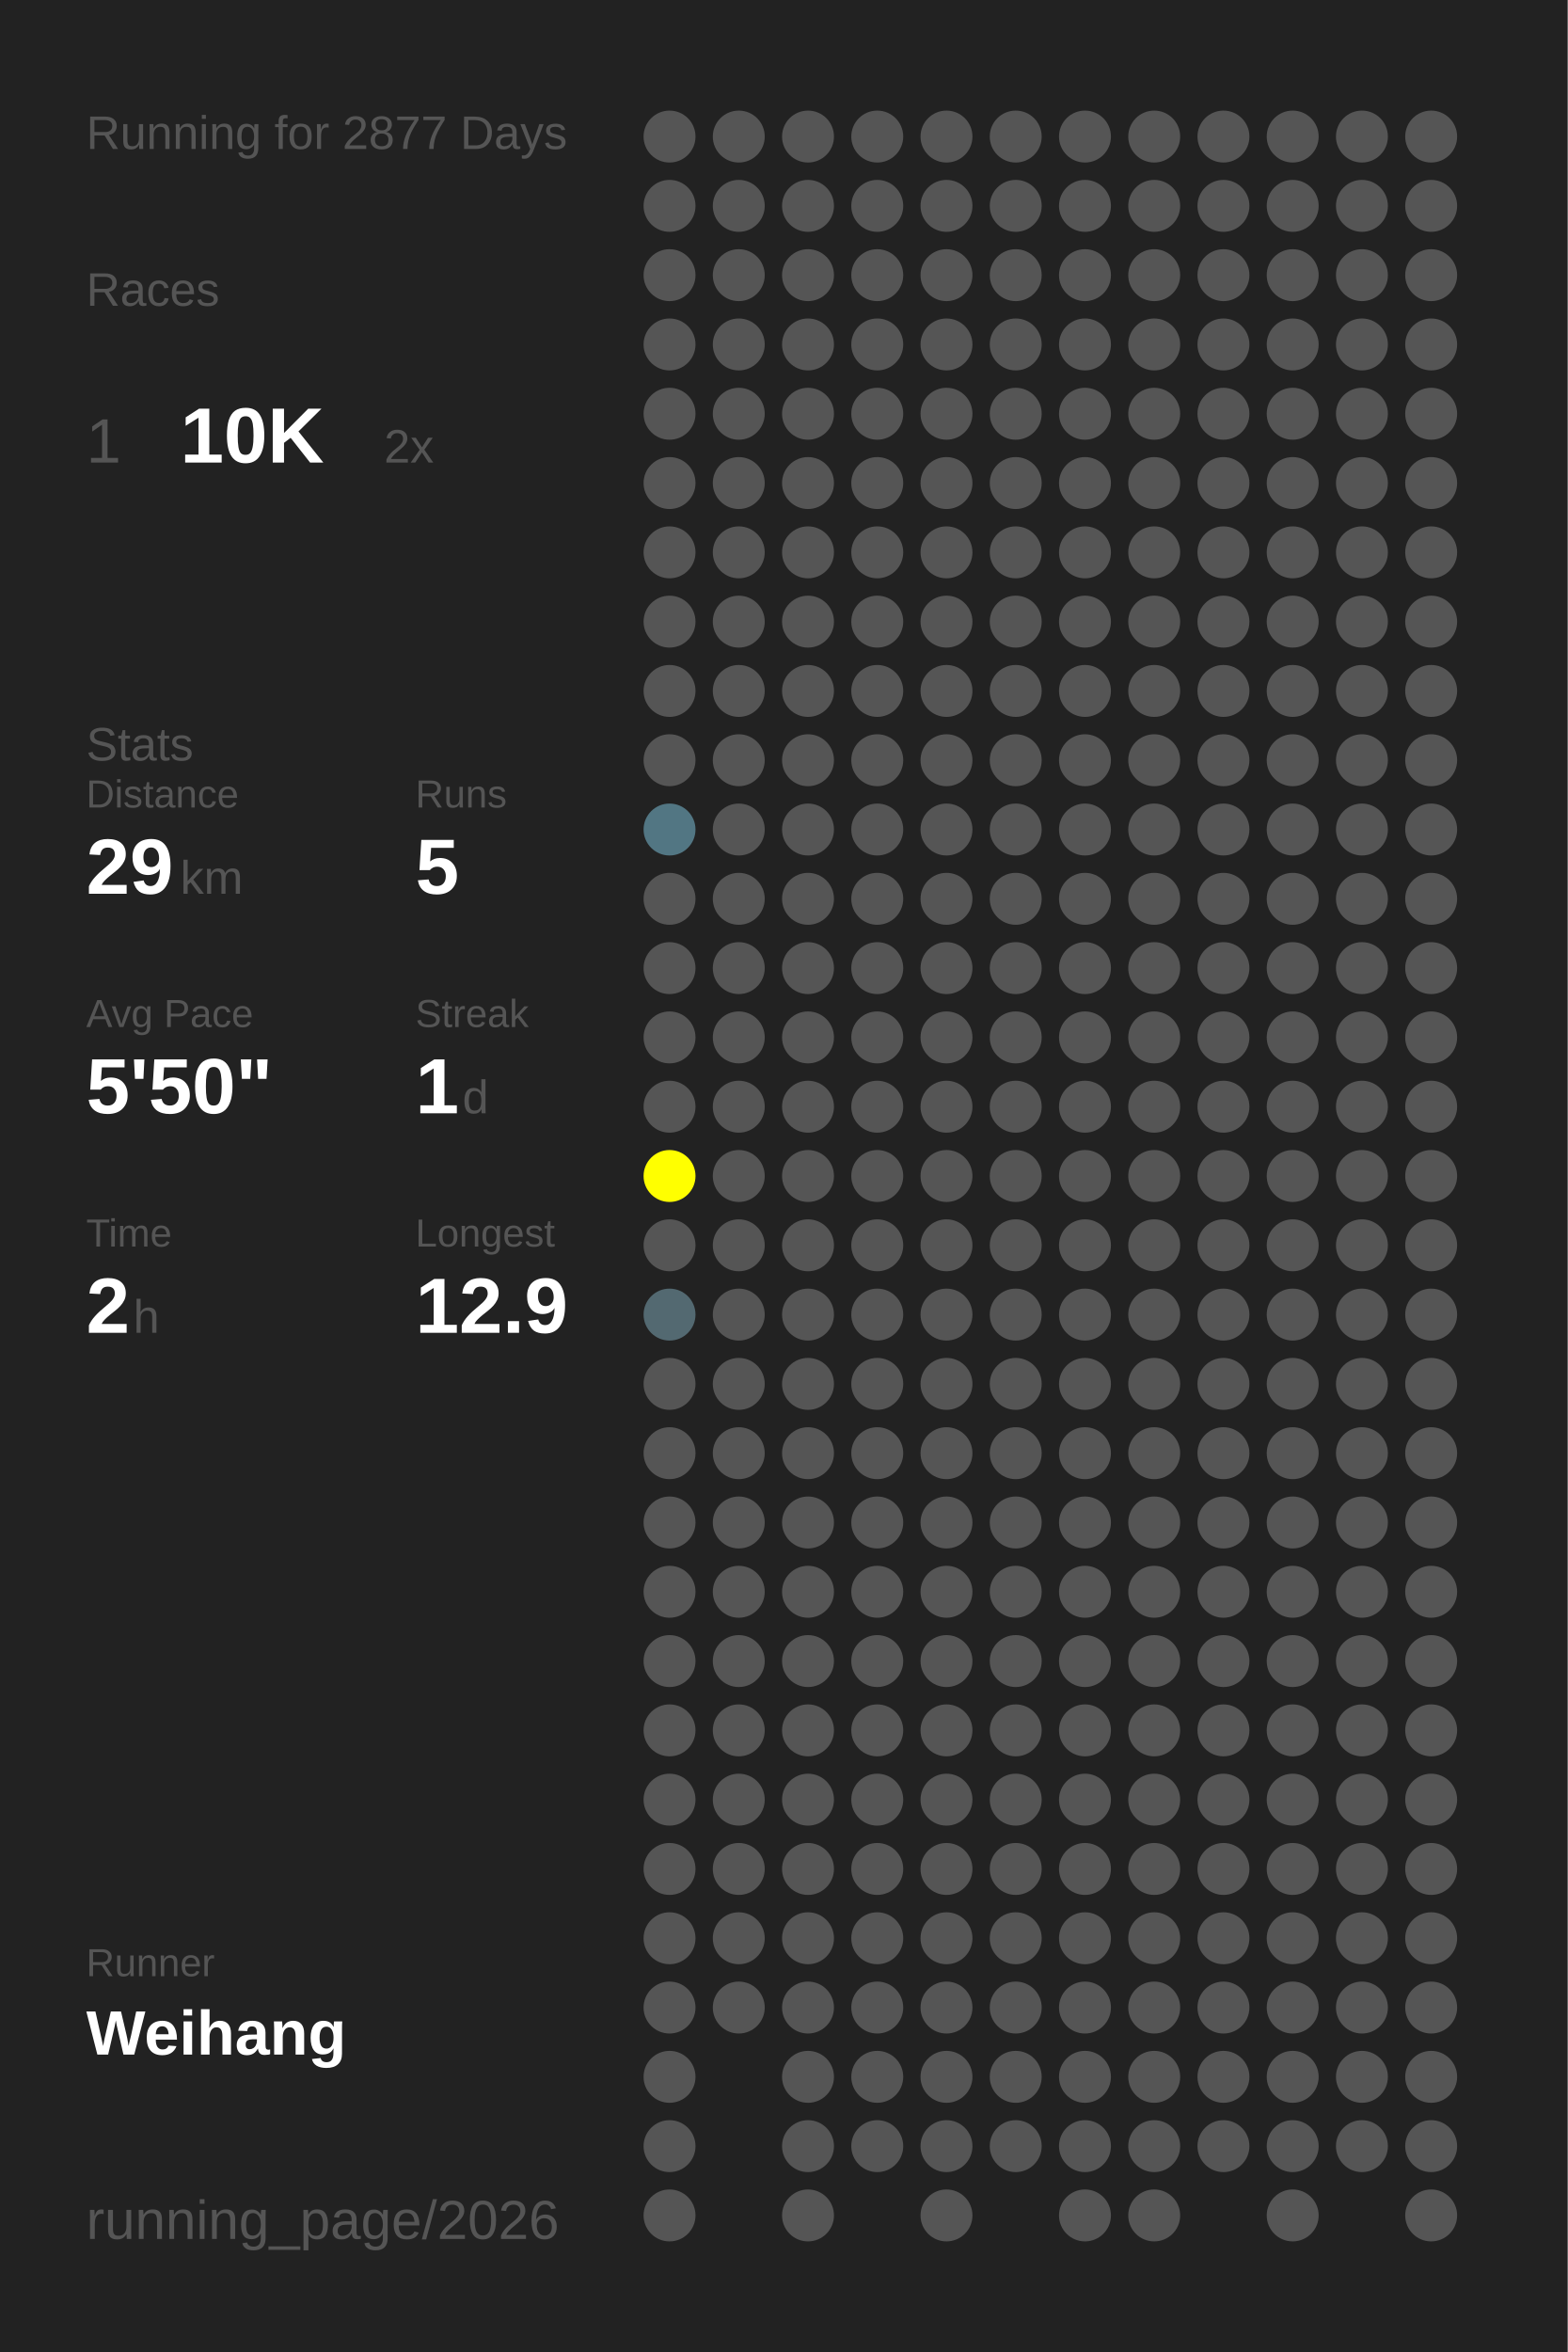
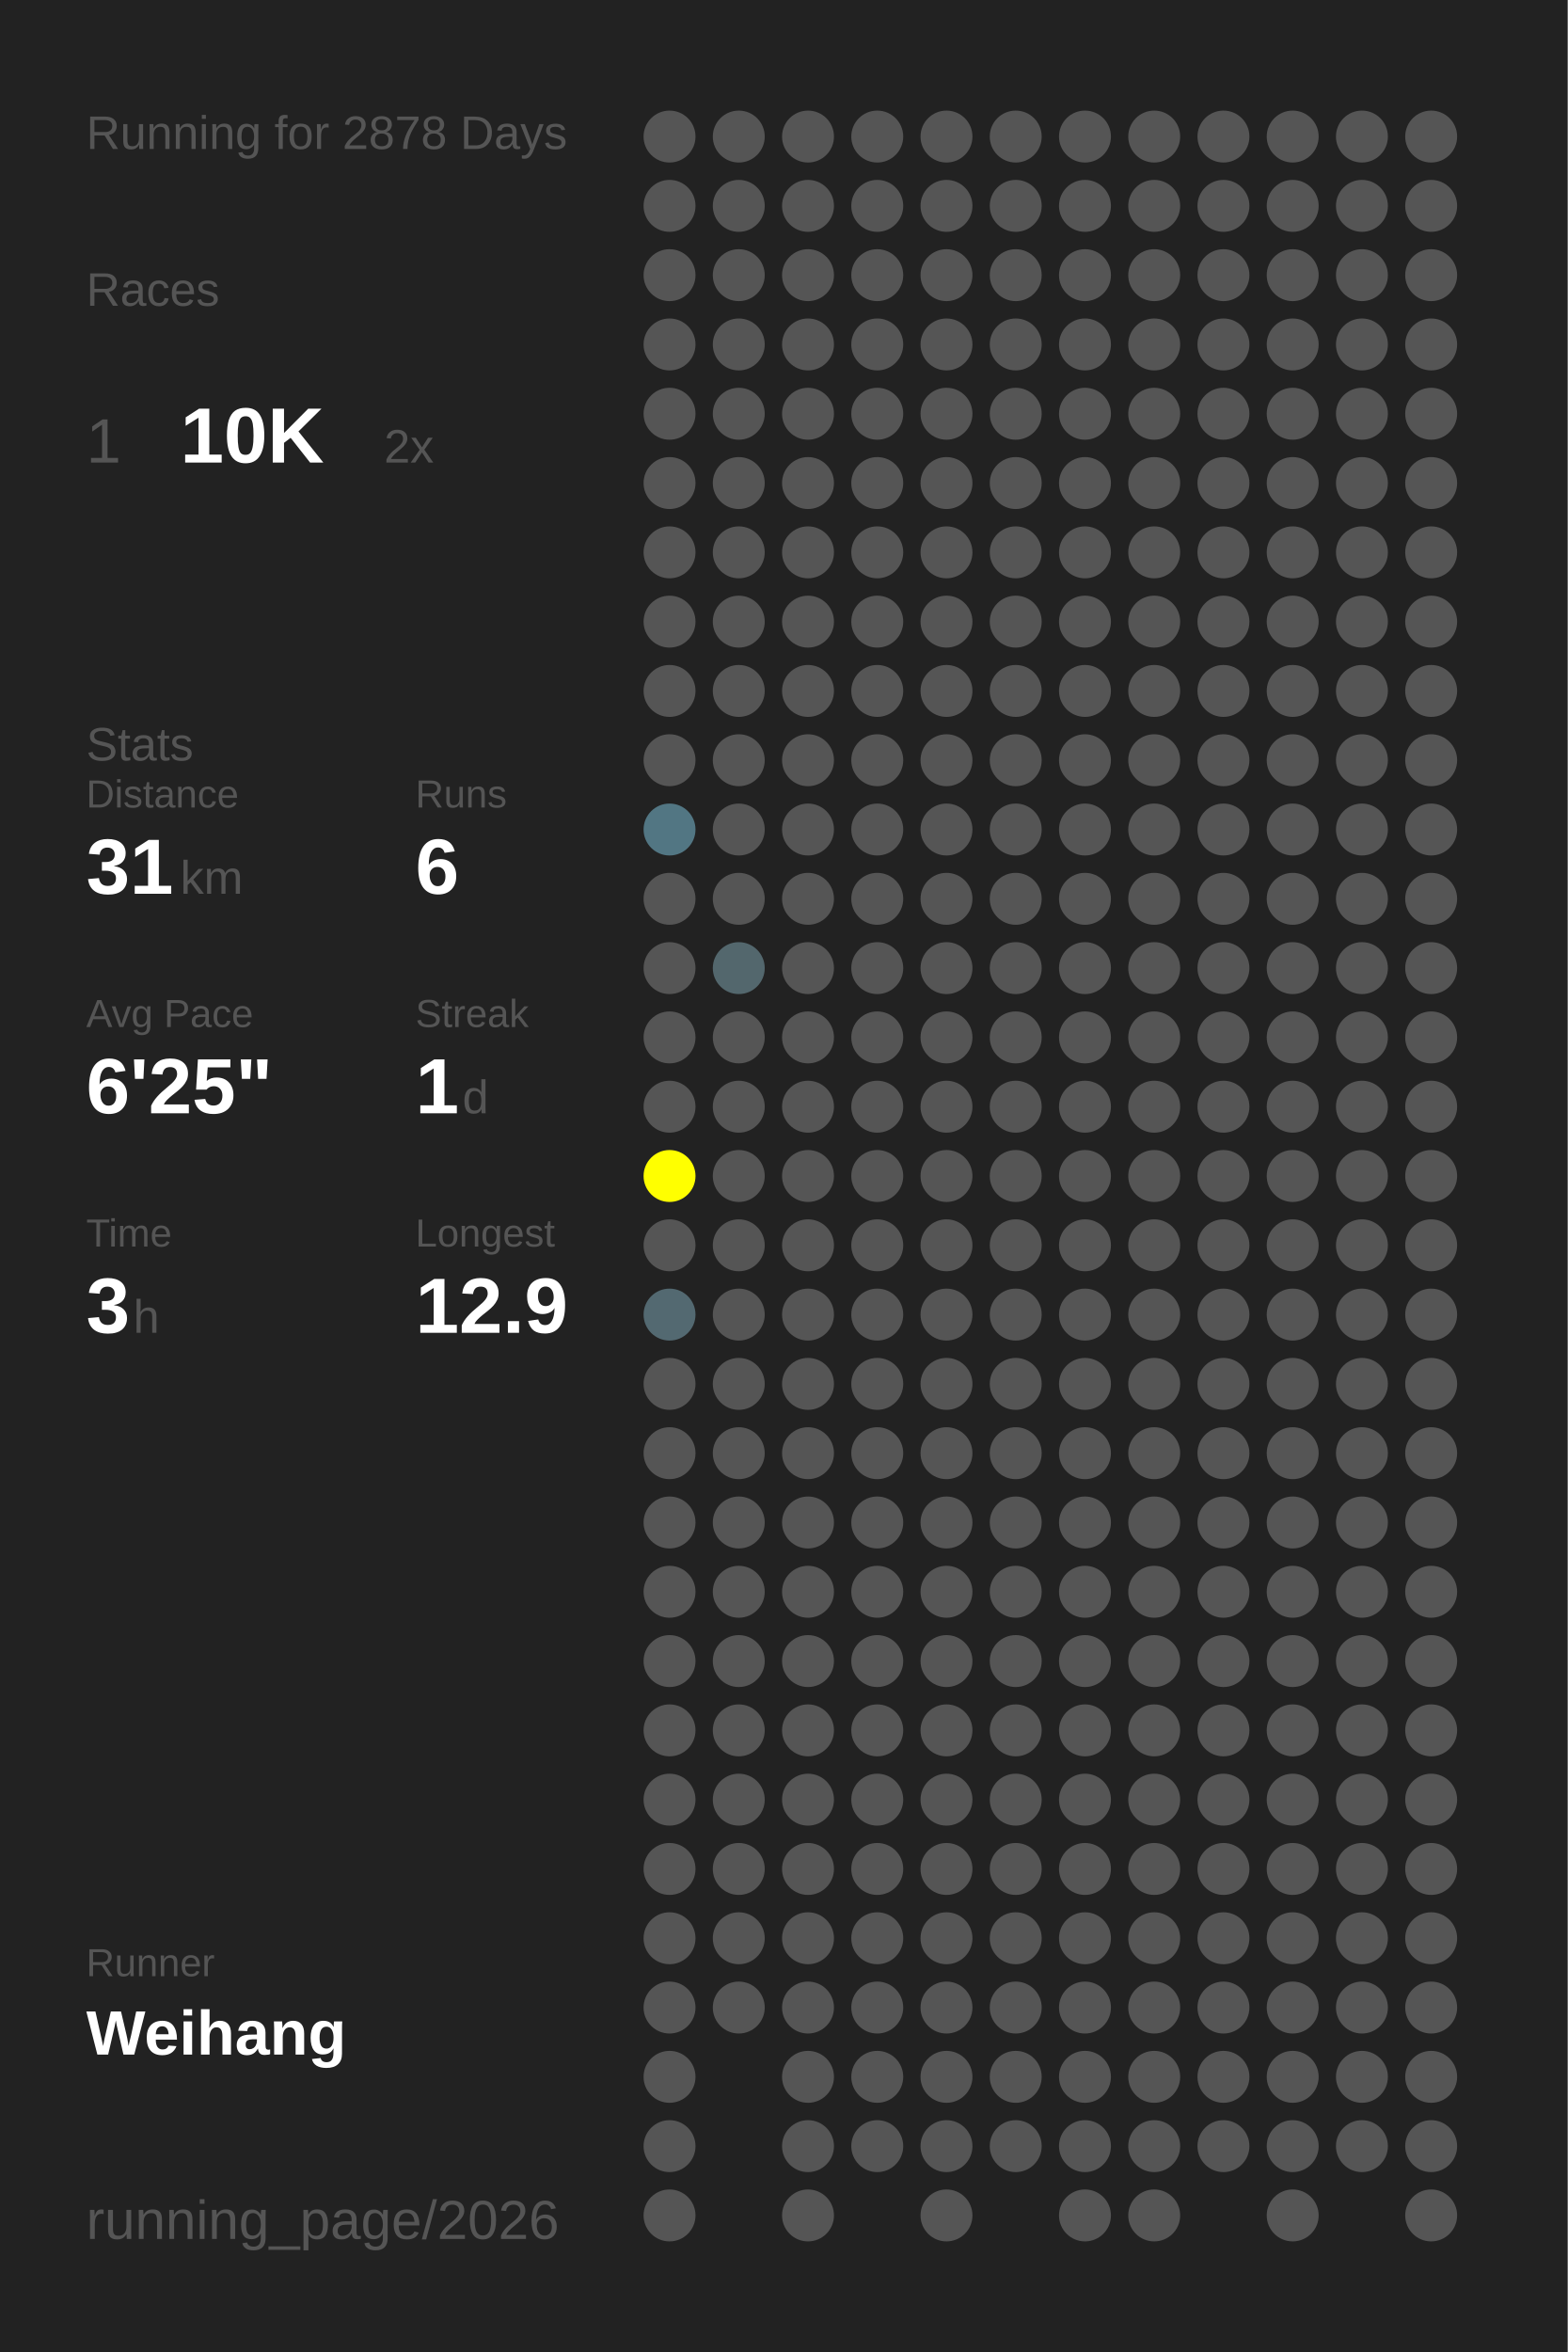
<svg xmlns="http://www.w3.org/2000/svg" baseProfile="full" height="300mm" version="1.1" viewBox="0,0,200,300" width="200mm">
  <defs />
  <rect fill="#222222" height="300" width="200" x="0" y="0" />
-   <text fill="#555555" style="font-size:6px; font-family:Arial;" x="11" y="19">Running for 2877 Days</text>
+   <text fill="#555555" style="font-size:6px; font-family:Arial;" x="11" y="19">Running for 2878 Days</text>
  <text fill="#555555" style="font-size:6px; font-family:Arial;" x="11" y="39">Races</text>
  <text fill="#555555" style="font-size:8px; font-family:Arial;" x="11" y="59">1</text>
  <text fill="#FFFFFF" style="font-size:10px; font-family:Arial; font-weight:bold;" x="23" y="59">10K</text>
  <text fill="#555555" style="font-size:6px; font-family:Arial;" x="49" y="59">2x</text>
  <text fill="#555555" style="font-size:6px; font-family:Arial;" x="11" y="97">Stats</text>
  <text fill="#555555" style="font-size:5px; font-family:Arial;" x="11" y="103">Distance</text>
-   <text fill="#FFFFFF" style="font-size:10px; font-family:Arial; font-weight:bold;" x="11" y="114">29</text>
+   <text fill="#FFFFFF" style="font-size:10px; font-family:Arial; font-weight:bold;" x="11" y="114">31</text>
  <text fill="#555555" style="font-size:6px; font-family:Arial;" x="23" y="114">km</text>
  <text fill="#555555" style="font-size:5px; font-family:Arial;" x="53" y="103">Runs</text>
-   <text fill="#FFFFFF" style="font-size:10px; font-family:Arial; font-weight:bold;" x="53" y="114">5</text>
+   <text fill="#FFFFFF" style="font-size:10px; font-family:Arial; font-weight:bold;" x="53" y="114">6</text>
  <text fill="#555555" style="font-size:5px; font-family:Arial;" x="11" y="131">Avg Pace</text>
-   <text fill="#FFFFFF" style="font-size:10px; font-family:Arial; font-weight:bold;" x="11" y="142">5'50"</text>
+   <text fill="#FFFFFF" style="font-size:10px; font-family:Arial; font-weight:bold;" x="11" y="142">6'25"</text>
  <text fill="#555555" style="font-size:5px; font-family:Arial;" x="53" y="131">Streak</text>
  <text fill="#FFFFFF" style="font-size:10px; font-family:Arial; font-weight:bold;" x="53" y="142">1</text>
  <text fill="#555555" style="font-size:6px; font-family:Arial;" x="59" y="142">d</text>
  <text fill="#555555" style="font-size:5px; font-family:Arial;" x="11" y="159">Time</text>
-   <text fill="#FFFFFF" style="font-size:10px; font-family:Arial; font-weight:bold;" x="11" y="170">2</text>
+   <text fill="#FFFFFF" style="font-size:10px; font-family:Arial; font-weight:bold;" x="11" y="170">3</text>
  <text fill="#555555" style="font-size:6px; font-family:Arial;" x="17" y="170">h</text>
  <text fill="#555555" style="font-size:5px; font-family:Arial;" x="53" y="159">Longest</text>
  <text fill="#FFFFFF" style="font-size:10px; font-family:Arial; font-weight:bold;" x="53" y="170">12.9</text>
  <text fill="#555555" style="font-size:5px; font-family:Arial;" x="11" y="252.065">Runner</text>
  <text fill="#FFFFFF" style="font-size:8px; font-family:Arial; font-weight:bold;" x="11" y="262.065">Weihang</text>
  <text fill="#555555" style="font-size:7px; font-family:Arial;" x="11" y="285.581">running_page/2026</text>
  <circle cx="85.417" cy="17.419" fill="#555555" r="3.312" />
  <circle cx="85.417" cy="26.258" fill="#555555" r="3.312" />
  <circle cx="85.417" cy="35.097" fill="#555555" r="3.312" />
  <circle cx="85.417" cy="43.935" fill="#555555" r="3.312" />
  <circle cx="85.417" cy="52.774" fill="#555555" r="3.312" />
  <circle cx="85.417" cy="61.613" fill="#555555" r="3.312" />
  <circle cx="85.417" cy="70.452" fill="#555555" r="3.312" />
  <circle cx="85.417" cy="79.29" fill="#555555" r="3.312" />
  <circle cx="85.417" cy="88.129" fill="#555555" r="3.312" />
  <circle cx="85.417" cy="96.968" fill="#555555" r="3.312" />
  <circle cx="85.417" cy="105.806" fill="#527683" r="3.312" />
  <circle cx="85.417" cy="114.645" fill="#555555" r="3.312" />
  <circle cx="85.417" cy="123.484" fill="#555555" r="3.312" />
  <circle cx="85.417" cy="132.323" fill="#555555" r="3.312" />
  <circle cx="85.417" cy="141.161" fill="#555555" r="3.312" />
  <circle cx="85.417" cy="150" fill="#FFFF00" r="3.312" />
  <circle cx="85.417" cy="158.839" fill="#555555" r="3.312" />
  <circle cx="85.417" cy="167.677" fill="#536971" r="3.312" />
  <circle cx="85.417" cy="176.516" fill="#555555" r="3.312" />
  <circle cx="85.417" cy="185.355" fill="#555555" r="3.312" />
  <circle cx="85.417" cy="194.194" fill="#555555" r="3.312" />
  <circle cx="85.417" cy="203.032" fill="#555555" r="3.312" />
  <circle cx="85.417" cy="211.871" fill="#555555" r="3.312" />
  <circle cx="85.417" cy="220.71" fill="#555555" r="3.312" />
  <circle cx="85.417" cy="229.548" fill="#555555" r="3.312" />
  <circle cx="85.417" cy="238.387" fill="#555555" r="3.312" />
  <circle cx="85.417" cy="247.226" fill="#555555" r="3.312" />
  <circle cx="85.417" cy="256.065" fill="#555555" r="3.312" />
  <circle cx="85.417" cy="264.903" fill="#555555" r="3.312" />
  <circle cx="85.417" cy="273.742" fill="#555555" r="3.312" />
  <circle cx="85.417" cy="282.581" fill="#555555" r="3.312" />
  <circle cx="94.25" cy="17.419" fill="#555555" r="3.312" />
  <circle cx="94.25" cy="26.258" fill="#555555" r="3.312" />
  <circle cx="94.25" cy="35.097" fill="#555555" r="3.312" />
  <circle cx="94.25" cy="43.935" fill="#555555" r="3.312" />
  <circle cx="94.25" cy="52.774" fill="#555555" r="3.312" />
  <circle cx="94.25" cy="61.613" fill="#555555" r="3.312" />
  <circle cx="94.25" cy="70.452" fill="#555555" r="3.312" />
  <circle cx="94.25" cy="79.29" fill="#555555" r="3.312" />
  <circle cx="94.25" cy="88.129" fill="#555555" r="3.312" />
  <circle cx="94.25" cy="96.968" fill="#555555" r="3.312" />
  <circle cx="94.25" cy="105.806" fill="#555555" r="3.312" />
  <circle cx="94.25" cy="114.645" fill="#555555" r="3.312" />
-   <circle cx="94.25" cy="123.484" fill="#555555" r="3.312" />
+   <circle cx="94.25" cy="123.484" fill="#53676d" r="3.312" />
  <circle cx="94.25" cy="132.323" fill="#555555" r="3.312" />
  <circle cx="94.25" cy="141.161" fill="#555555" r="3.312" />
  <circle cx="94.25" cy="150" fill="#555555" r="3.312" />
  <circle cx="94.25" cy="158.839" fill="#555555" r="3.312" />
  <circle cx="94.25" cy="167.677" fill="#555555" r="3.312" />
  <circle cx="94.25" cy="176.516" fill="#555555" r="3.312" />
  <circle cx="94.25" cy="185.355" fill="#555555" r="3.312" />
  <circle cx="94.25" cy="194.194" fill="#555555" r="3.312" />
  <circle cx="94.25" cy="203.032" fill="#555555" r="3.312" />
  <circle cx="94.25" cy="211.871" fill="#555555" r="3.312" />
  <circle cx="94.25" cy="220.71" fill="#555555" r="3.312" />
  <circle cx="94.25" cy="229.548" fill="#555555" r="3.312" />
  <circle cx="94.25" cy="238.387" fill="#555555" r="3.312" />
  <circle cx="94.25" cy="247.226" fill="#555555" r="3.312" />
  <circle cx="94.25" cy="256.065" fill="#555555" r="3.312" />
  <circle cx="103.083" cy="17.419" fill="#555555" r="3.312" />
  <circle cx="103.083" cy="26.258" fill="#555555" r="3.312" />
  <circle cx="103.083" cy="35.097" fill="#555555" r="3.312" />
  <circle cx="103.083" cy="43.935" fill="#555555" r="3.312" />
  <circle cx="103.083" cy="52.774" fill="#555555" r="3.312" />
  <circle cx="103.083" cy="61.613" fill="#555555" r="3.312" />
  <circle cx="103.083" cy="70.452" fill="#555555" r="3.312" />
  <circle cx="103.083" cy="79.29" fill="#555555" r="3.312" />
  <circle cx="103.083" cy="88.129" fill="#555555" r="3.312" />
  <circle cx="103.083" cy="96.968" fill="#555555" r="3.312" />
  <circle cx="103.083" cy="105.806" fill="#555555" r="3.312" />
  <circle cx="103.083" cy="114.645" fill="#555555" r="3.312" />
  <circle cx="103.083" cy="123.484" fill="#555555" r="3.312" />
  <circle cx="103.083" cy="132.323" fill="#555555" r="3.312" />
  <circle cx="103.083" cy="141.161" fill="#555555" r="3.312" />
  <circle cx="103.083" cy="150" fill="#555555" r="3.312" />
  <circle cx="103.083" cy="158.839" fill="#555555" r="3.312" />
  <circle cx="103.083" cy="167.677" fill="#555555" r="3.312" />
  <circle cx="103.083" cy="176.516" fill="#555555" r="3.312" />
  <circle cx="103.083" cy="185.355" fill="#555555" r="3.312" />
  <circle cx="103.083" cy="194.194" fill="#555555" r="3.312" />
  <circle cx="103.083" cy="203.032" fill="#555555" r="3.312" />
  <circle cx="103.083" cy="211.871" fill="#555555" r="3.312" />
  <circle cx="103.083" cy="220.71" fill="#555555" r="3.312" />
  <circle cx="103.083" cy="229.548" fill="#555555" r="3.312" />
  <circle cx="103.083" cy="238.387" fill="#555555" r="3.312" />
  <circle cx="103.083" cy="247.226" fill="#555555" r="3.312" />
  <circle cx="103.083" cy="256.065" fill="#555555" r="3.312" />
  <circle cx="103.083" cy="264.903" fill="#555555" r="3.312" />
  <circle cx="103.083" cy="273.742" fill="#555555" r="3.312" />
  <circle cx="103.083" cy="282.581" fill="#555555" r="3.312" />
  <circle cx="111.917" cy="17.419" fill="#555555" r="3.312" />
  <circle cx="111.917" cy="26.258" fill="#555555" r="3.312" />
  <circle cx="111.917" cy="35.097" fill="#555555" r="3.312" />
  <circle cx="111.917" cy="43.935" fill="#555555" r="3.312" />
  <circle cx="111.917" cy="52.774" fill="#555555" r="3.312" />
  <circle cx="111.917" cy="61.613" fill="#555555" r="3.312" />
  <circle cx="111.917" cy="70.452" fill="#555555" r="3.312" />
  <circle cx="111.917" cy="79.29" fill="#555555" r="3.312" />
  <circle cx="111.917" cy="88.129" fill="#555555" r="3.312" />
  <circle cx="111.917" cy="96.968" fill="#555555" r="3.312" />
  <circle cx="111.917" cy="105.806" fill="#555555" r="3.312" />
  <circle cx="111.917" cy="114.645" fill="#555555" r="3.312" />
  <circle cx="111.917" cy="123.484" fill="#555555" r="3.312" />
  <circle cx="111.917" cy="132.323" fill="#555555" r="3.312" />
  <circle cx="111.917" cy="141.161" fill="#555555" r="3.312" />
  <circle cx="111.917" cy="150" fill="#555555" r="3.312" />
  <circle cx="111.917" cy="158.839" fill="#555555" r="3.312" />
  <circle cx="111.917" cy="167.677" fill="#555555" r="3.312" />
  <circle cx="111.917" cy="176.516" fill="#555555" r="3.312" />
  <circle cx="111.917" cy="185.355" fill="#555555" r="3.312" />
  <circle cx="111.917" cy="194.194" fill="#555555" r="3.312" />
  <circle cx="111.917" cy="203.032" fill="#555555" r="3.312" />
  <circle cx="111.917" cy="211.871" fill="#555555" r="3.312" />
  <circle cx="111.917" cy="220.71" fill="#555555" r="3.312" />
  <circle cx="111.917" cy="229.548" fill="#555555" r="3.312" />
  <circle cx="111.917" cy="238.387" fill="#555555" r="3.312" />
  <circle cx="111.917" cy="247.226" fill="#555555" r="3.312" />
  <circle cx="111.917" cy="256.065" fill="#555555" r="3.312" />
  <circle cx="111.917" cy="264.903" fill="#555555" r="3.312" />
  <circle cx="111.917" cy="273.742" fill="#555555" r="3.312" />
  <circle cx="120.75" cy="17.419" fill="#555555" r="3.312" />
  <circle cx="120.75" cy="26.258" fill="#555555" r="3.312" />
  <circle cx="120.75" cy="35.097" fill="#555555" r="3.312" />
  <circle cx="120.75" cy="43.935" fill="#555555" r="3.312" />
  <circle cx="120.75" cy="52.774" fill="#555555" r="3.312" />
  <circle cx="120.75" cy="61.613" fill="#555555" r="3.312" />
  <circle cx="120.75" cy="70.452" fill="#555555" r="3.312" />
  <circle cx="120.75" cy="79.29" fill="#555555" r="3.312" />
  <circle cx="120.75" cy="88.129" fill="#555555" r="3.312" />
  <circle cx="120.75" cy="96.968" fill="#555555" r="3.312" />
  <circle cx="120.75" cy="105.806" fill="#555555" r="3.312" />
  <circle cx="120.75" cy="114.645" fill="#555555" r="3.312" />
  <circle cx="120.75" cy="123.484" fill="#555555" r="3.312" />
  <circle cx="120.75" cy="132.323" fill="#555555" r="3.312" />
  <circle cx="120.75" cy="141.161" fill="#555555" r="3.312" />
  <circle cx="120.75" cy="150" fill="#555555" r="3.312" />
  <circle cx="120.75" cy="158.839" fill="#555555" r="3.312" />
  <circle cx="120.75" cy="167.677" fill="#555555" r="3.312" />
  <circle cx="120.75" cy="176.516" fill="#555555" r="3.312" />
  <circle cx="120.75" cy="185.355" fill="#555555" r="3.312" />
  <circle cx="120.75" cy="194.194" fill="#555555" r="3.312" />
  <circle cx="120.75" cy="203.032" fill="#555555" r="3.312" />
  <circle cx="120.75" cy="211.871" fill="#555555" r="3.312" />
  <circle cx="120.75" cy="220.71" fill="#555555" r="3.312" />
  <circle cx="120.75" cy="229.548" fill="#555555" r="3.312" />
  <circle cx="120.75" cy="238.387" fill="#555555" r="3.312" />
  <circle cx="120.75" cy="247.226" fill="#555555" r="3.312" />
  <circle cx="120.75" cy="256.065" fill="#555555" r="3.312" />
  <circle cx="120.75" cy="264.903" fill="#555555" r="3.312" />
  <circle cx="120.75" cy="273.742" fill="#555555" r="3.312" />
  <circle cx="120.75" cy="282.581" fill="#555555" r="3.312" />
  <circle cx="129.583" cy="17.419" fill="#555555" r="3.312" />
  <circle cx="129.583" cy="26.258" fill="#555555" r="3.312" />
  <circle cx="129.583" cy="35.097" fill="#555555" r="3.312" />
  <circle cx="129.583" cy="43.935" fill="#555555" r="3.312" />
  <circle cx="129.583" cy="52.774" fill="#555555" r="3.312" />
  <circle cx="129.583" cy="61.613" fill="#555555" r="3.312" />
  <circle cx="129.583" cy="70.452" fill="#555555" r="3.312" />
  <circle cx="129.583" cy="79.29" fill="#555555" r="3.312" />
  <circle cx="129.583" cy="88.129" fill="#555555" r="3.312" />
  <circle cx="129.583" cy="96.968" fill="#555555" r="3.312" />
  <circle cx="129.583" cy="105.806" fill="#555555" r="3.312" />
  <circle cx="129.583" cy="114.645" fill="#555555" r="3.312" />
  <circle cx="129.583" cy="123.484" fill="#555555" r="3.312" />
  <circle cx="129.583" cy="132.323" fill="#555555" r="3.312" />
  <circle cx="129.583" cy="141.161" fill="#555555" r="3.312" />
  <circle cx="129.583" cy="150" fill="#555555" r="3.312" />
  <circle cx="129.583" cy="158.839" fill="#555555" r="3.312" />
  <circle cx="129.583" cy="167.677" fill="#555555" r="3.312" />
  <circle cx="129.583" cy="176.516" fill="#555555" r="3.312" />
  <circle cx="129.583" cy="185.355" fill="#555555" r="3.312" />
  <circle cx="129.583" cy="194.194" fill="#555555" r="3.312" />
  <circle cx="129.583" cy="203.032" fill="#555555" r="3.312" />
  <circle cx="129.583" cy="211.871" fill="#555555" r="3.312" />
  <circle cx="129.583" cy="220.71" fill="#555555" r="3.312" />
  <circle cx="129.583" cy="229.548" fill="#555555" r="3.312" />
  <circle cx="129.583" cy="238.387" fill="#555555" r="3.312" />
  <circle cx="129.583" cy="247.226" fill="#555555" r="3.312" />
  <circle cx="129.583" cy="256.065" fill="#555555" r="3.312" />
  <circle cx="129.583" cy="264.903" fill="#555555" r="3.312" />
  <circle cx="129.583" cy="273.742" fill="#555555" r="3.312" />
  <circle cx="138.417" cy="17.419" fill="#555555" r="3.312" />
  <circle cx="138.417" cy="26.258" fill="#555555" r="3.312" />
  <circle cx="138.417" cy="35.097" fill="#555555" r="3.312" />
  <circle cx="138.417" cy="43.935" fill="#555555" r="3.312" />
  <circle cx="138.417" cy="52.774" fill="#555555" r="3.312" />
  <circle cx="138.417" cy="61.613" fill="#555555" r="3.312" />
  <circle cx="138.417" cy="70.452" fill="#555555" r="3.312" />
  <circle cx="138.417" cy="79.29" fill="#555555" r="3.312" />
  <circle cx="138.417" cy="88.129" fill="#555555" r="3.312" />
  <circle cx="138.417" cy="96.968" fill="#555555" r="3.312" />
  <circle cx="138.417" cy="105.806" fill="#555555" r="3.312" />
  <circle cx="138.417" cy="114.645" fill="#555555" r="3.312" />
  <circle cx="138.417" cy="123.484" fill="#555555" r="3.312" />
  <circle cx="138.417" cy="132.323" fill="#555555" r="3.312" />
  <circle cx="138.417" cy="141.161" fill="#555555" r="3.312" />
  <circle cx="138.417" cy="150" fill="#555555" r="3.312" />
  <circle cx="138.417" cy="158.839" fill="#555555" r="3.312" />
  <circle cx="138.417" cy="167.677" fill="#555555" r="3.312" />
  <circle cx="138.417" cy="176.516" fill="#555555" r="3.312" />
  <circle cx="138.417" cy="185.355" fill="#555555" r="3.312" />
  <circle cx="138.417" cy="194.194" fill="#555555" r="3.312" />
  <circle cx="138.417" cy="203.032" fill="#555555" r="3.312" />
  <circle cx="138.417" cy="211.871" fill="#555555" r="3.312" />
  <circle cx="138.417" cy="220.71" fill="#555555" r="3.312" />
  <circle cx="138.417" cy="229.548" fill="#555555" r="3.312" />
  <circle cx="138.417" cy="238.387" fill="#555555" r="3.312" />
  <circle cx="138.417" cy="247.226" fill="#555555" r="3.312" />
  <circle cx="138.417" cy="256.065" fill="#555555" r="3.312" />
  <circle cx="138.417" cy="264.903" fill="#555555" r="3.312" />
  <circle cx="138.417" cy="273.742" fill="#555555" r="3.312" />
  <circle cx="138.417" cy="282.581" fill="#555555" r="3.312" />
  <circle cx="147.25" cy="17.419" fill="#555555" r="3.312" />
  <circle cx="147.25" cy="26.258" fill="#555555" r="3.312" />
  <circle cx="147.25" cy="35.097" fill="#555555" r="3.312" />
  <circle cx="147.25" cy="43.935" fill="#555555" r="3.312" />
  <circle cx="147.25" cy="52.774" fill="#555555" r="3.312" />
  <circle cx="147.25" cy="61.613" fill="#555555" r="3.312" />
  <circle cx="147.25" cy="70.452" fill="#555555" r="3.312" />
  <circle cx="147.25" cy="79.29" fill="#555555" r="3.312" />
  <circle cx="147.25" cy="88.129" fill="#555555" r="3.312" />
  <circle cx="147.25" cy="96.968" fill="#555555" r="3.312" />
  <circle cx="147.25" cy="105.806" fill="#555555" r="3.312" />
  <circle cx="147.25" cy="114.645" fill="#555555" r="3.312" />
  <circle cx="147.25" cy="123.484" fill="#555555" r="3.312" />
  <circle cx="147.25" cy="132.323" fill="#555555" r="3.312" />
  <circle cx="147.25" cy="141.161" fill="#555555" r="3.312" />
  <circle cx="147.25" cy="150" fill="#555555" r="3.312" />
  <circle cx="147.25" cy="158.839" fill="#555555" r="3.312" />
  <circle cx="147.25" cy="167.677" fill="#555555" r="3.312" />
  <circle cx="147.25" cy="176.516" fill="#555555" r="3.312" />
  <circle cx="147.25" cy="185.355" fill="#555555" r="3.312" />
  <circle cx="147.25" cy="194.194" fill="#555555" r="3.312" />
  <circle cx="147.25" cy="203.032" fill="#555555" r="3.312" />
  <circle cx="147.25" cy="211.871" fill="#555555" r="3.312" />
  <circle cx="147.25" cy="220.71" fill="#555555" r="3.312" />
  <circle cx="147.25" cy="229.548" fill="#555555" r="3.312" />
  <circle cx="147.25" cy="238.387" fill="#555555" r="3.312" />
  <circle cx="147.25" cy="247.226" fill="#555555" r="3.312" />
  <circle cx="147.25" cy="256.065" fill="#555555" r="3.312" />
  <circle cx="147.25" cy="264.903" fill="#555555" r="3.312" />
  <circle cx="147.25" cy="273.742" fill="#555555" r="3.312" />
  <circle cx="147.25" cy="282.581" fill="#555555" r="3.312" />
  <circle cx="156.083" cy="17.419" fill="#555555" r="3.312" />
  <circle cx="156.083" cy="26.258" fill="#555555" r="3.312" />
  <circle cx="156.083" cy="35.097" fill="#555555" r="3.312" />
  <circle cx="156.083" cy="43.935" fill="#555555" r="3.312" />
  <circle cx="156.083" cy="52.774" fill="#555555" r="3.312" />
  <circle cx="156.083" cy="61.613" fill="#555555" r="3.312" />
  <circle cx="156.083" cy="70.452" fill="#555555" r="3.312" />
  <circle cx="156.083" cy="79.29" fill="#555555" r="3.312" />
  <circle cx="156.083" cy="88.129" fill="#555555" r="3.312" />
  <circle cx="156.083" cy="96.968" fill="#555555" r="3.312" />
  <circle cx="156.083" cy="105.806" fill="#555555" r="3.312" />
  <circle cx="156.083" cy="114.645" fill="#555555" r="3.312" />
  <circle cx="156.083" cy="123.484" fill="#555555" r="3.312" />
  <circle cx="156.083" cy="132.323" fill="#555555" r="3.312" />
  <circle cx="156.083" cy="141.161" fill="#555555" r="3.312" />
  <circle cx="156.083" cy="150" fill="#555555" r="3.312" />
  <circle cx="156.083" cy="158.839" fill="#555555" r="3.312" />
  <circle cx="156.083" cy="167.677" fill="#555555" r="3.312" />
  <circle cx="156.083" cy="176.516" fill="#555555" r="3.312" />
  <circle cx="156.083" cy="185.355" fill="#555555" r="3.312" />
  <circle cx="156.083" cy="194.194" fill="#555555" r="3.312" />
  <circle cx="156.083" cy="203.032" fill="#555555" r="3.312" />
  <circle cx="156.083" cy="211.871" fill="#555555" r="3.312" />
  <circle cx="156.083" cy="220.71" fill="#555555" r="3.312" />
  <circle cx="156.083" cy="229.548" fill="#555555" r="3.312" />
  <circle cx="156.083" cy="238.387" fill="#555555" r="3.312" />
  <circle cx="156.083" cy="247.226" fill="#555555" r="3.312" />
  <circle cx="156.083" cy="256.065" fill="#555555" r="3.312" />
  <circle cx="156.083" cy="264.903" fill="#555555" r="3.312" />
  <circle cx="156.083" cy="273.742" fill="#555555" r="3.312" />
  <circle cx="164.917" cy="17.419" fill="#555555" r="3.312" />
  <circle cx="164.917" cy="26.258" fill="#555555" r="3.312" />
  <circle cx="164.917" cy="35.097" fill="#555555" r="3.312" />
  <circle cx="164.917" cy="43.935" fill="#555555" r="3.312" />
  <circle cx="164.917" cy="52.774" fill="#555555" r="3.312" />
  <circle cx="164.917" cy="61.613" fill="#555555" r="3.312" />
  <circle cx="164.917" cy="70.452" fill="#555555" r="3.312" />
  <circle cx="164.917" cy="79.29" fill="#555555" r="3.312" />
  <circle cx="164.917" cy="88.129" fill="#555555" r="3.312" />
  <circle cx="164.917" cy="96.968" fill="#555555" r="3.312" />
  <circle cx="164.917" cy="105.806" fill="#555555" r="3.312" />
  <circle cx="164.917" cy="114.645" fill="#555555" r="3.312" />
  <circle cx="164.917" cy="123.484" fill="#555555" r="3.312" />
  <circle cx="164.917" cy="132.323" fill="#555555" r="3.312" />
  <circle cx="164.917" cy="141.161" fill="#555555" r="3.312" />
  <circle cx="164.917" cy="150" fill="#555555" r="3.312" />
  <circle cx="164.917" cy="158.839" fill="#555555" r="3.312" />
  <circle cx="164.917" cy="167.677" fill="#555555" r="3.312" />
  <circle cx="164.917" cy="176.516" fill="#555555" r="3.312" />
  <circle cx="164.917" cy="185.355" fill="#555555" r="3.312" />
  <circle cx="164.917" cy="194.194" fill="#555555" r="3.312" />
  <circle cx="164.917" cy="203.032" fill="#555555" r="3.312" />
  <circle cx="164.917" cy="211.871" fill="#555555" r="3.312" />
  <circle cx="164.917" cy="220.71" fill="#555555" r="3.312" />
  <circle cx="164.917" cy="229.548" fill="#555555" r="3.312" />
  <circle cx="164.917" cy="238.387" fill="#555555" r="3.312" />
  <circle cx="164.917" cy="247.226" fill="#555555" r="3.312" />
  <circle cx="164.917" cy="256.065" fill="#555555" r="3.312" />
  <circle cx="164.917" cy="264.903" fill="#555555" r="3.312" />
  <circle cx="164.917" cy="273.742" fill="#555555" r="3.312" />
  <circle cx="164.917" cy="282.581" fill="#555555" r="3.312" />
  <circle cx="173.75" cy="17.419" fill="#555555" r="3.312" />
  <circle cx="173.75" cy="26.258" fill="#555555" r="3.312" />
  <circle cx="173.75" cy="35.097" fill="#555555" r="3.312" />
  <circle cx="173.75" cy="43.935" fill="#555555" r="3.312" />
  <circle cx="173.75" cy="52.774" fill="#555555" r="3.312" />
  <circle cx="173.75" cy="61.613" fill="#555555" r="3.312" />
  <circle cx="173.75" cy="70.452" fill="#555555" r="3.312" />
  <circle cx="173.75" cy="79.29" fill="#555555" r="3.312" />
  <circle cx="173.75" cy="88.129" fill="#555555" r="3.312" />
  <circle cx="173.75" cy="96.968" fill="#555555" r="3.312" />
  <circle cx="173.75" cy="105.806" fill="#555555" r="3.312" />
  <circle cx="173.75" cy="114.645" fill="#555555" r="3.312" />
  <circle cx="173.75" cy="123.484" fill="#555555" r="3.312" />
  <circle cx="173.75" cy="132.323" fill="#555555" r="3.312" />
  <circle cx="173.75" cy="141.161" fill="#555555" r="3.312" />
  <circle cx="173.75" cy="150" fill="#555555" r="3.312" />
  <circle cx="173.75" cy="158.839" fill="#555555" r="3.312" />
  <circle cx="173.75" cy="167.677" fill="#555555" r="3.312" />
  <circle cx="173.75" cy="176.516" fill="#555555" r="3.312" />
  <circle cx="173.75" cy="185.355" fill="#555555" r="3.312" />
  <circle cx="173.75" cy="194.194" fill="#555555" r="3.312" />
  <circle cx="173.75" cy="203.032" fill="#555555" r="3.312" />
  <circle cx="173.75" cy="211.871" fill="#555555" r="3.312" />
  <circle cx="173.75" cy="220.71" fill="#555555" r="3.312" />
  <circle cx="173.75" cy="229.548" fill="#555555" r="3.312" />
  <circle cx="173.75" cy="238.387" fill="#555555" r="3.312" />
  <circle cx="173.75" cy="247.226" fill="#555555" r="3.312" />
  <circle cx="173.75" cy="256.065" fill="#555555" r="3.312" />
  <circle cx="173.75" cy="264.903" fill="#555555" r="3.312" />
  <circle cx="173.75" cy="273.742" fill="#555555" r="3.312" />
  <circle cx="182.583" cy="17.419" fill="#555555" r="3.312" />
  <circle cx="182.583" cy="26.258" fill="#555555" r="3.312" />
  <circle cx="182.583" cy="35.097" fill="#555555" r="3.312" />
  <circle cx="182.583" cy="43.935" fill="#555555" r="3.312" />
  <circle cx="182.583" cy="52.774" fill="#555555" r="3.312" />
  <circle cx="182.583" cy="61.613" fill="#555555" r="3.312" />
  <circle cx="182.583" cy="70.452" fill="#555555" r="3.312" />
  <circle cx="182.583" cy="79.29" fill="#555555" r="3.312" />
  <circle cx="182.583" cy="88.129" fill="#555555" r="3.312" />
  <circle cx="182.583" cy="96.968" fill="#555555" r="3.312" />
  <circle cx="182.583" cy="105.806" fill="#555555" r="3.312" />
  <circle cx="182.583" cy="114.645" fill="#555555" r="3.312" />
  <circle cx="182.583" cy="123.484" fill="#555555" r="3.312" />
  <circle cx="182.583" cy="132.323" fill="#555555" r="3.312" />
  <circle cx="182.583" cy="141.161" fill="#555555" r="3.312" />
  <circle cx="182.583" cy="150" fill="#555555" r="3.312" />
  <circle cx="182.583" cy="158.839" fill="#555555" r="3.312" />
  <circle cx="182.583" cy="167.677" fill="#555555" r="3.312" />
  <circle cx="182.583" cy="176.516" fill="#555555" r="3.312" />
  <circle cx="182.583" cy="185.355" fill="#555555" r="3.312" />
  <circle cx="182.583" cy="194.194" fill="#555555" r="3.312" />
  <circle cx="182.583" cy="203.032" fill="#555555" r="3.312" />
  <circle cx="182.583" cy="211.871" fill="#555555" r="3.312" />
  <circle cx="182.583" cy="220.71" fill="#555555" r="3.312" />
  <circle cx="182.583" cy="229.548" fill="#555555" r="3.312" />
  <circle cx="182.583" cy="238.387" fill="#555555" r="3.312" />
  <circle cx="182.583" cy="247.226" fill="#555555" r="3.312" />
  <circle cx="182.583" cy="256.065" fill="#555555" r="3.312" />
  <circle cx="182.583" cy="264.903" fill="#555555" r="3.312" />
  <circle cx="182.583" cy="273.742" fill="#555555" r="3.312" />
  <circle cx="182.583" cy="282.581" fill="#555555" r="3.312" />
</svg>
